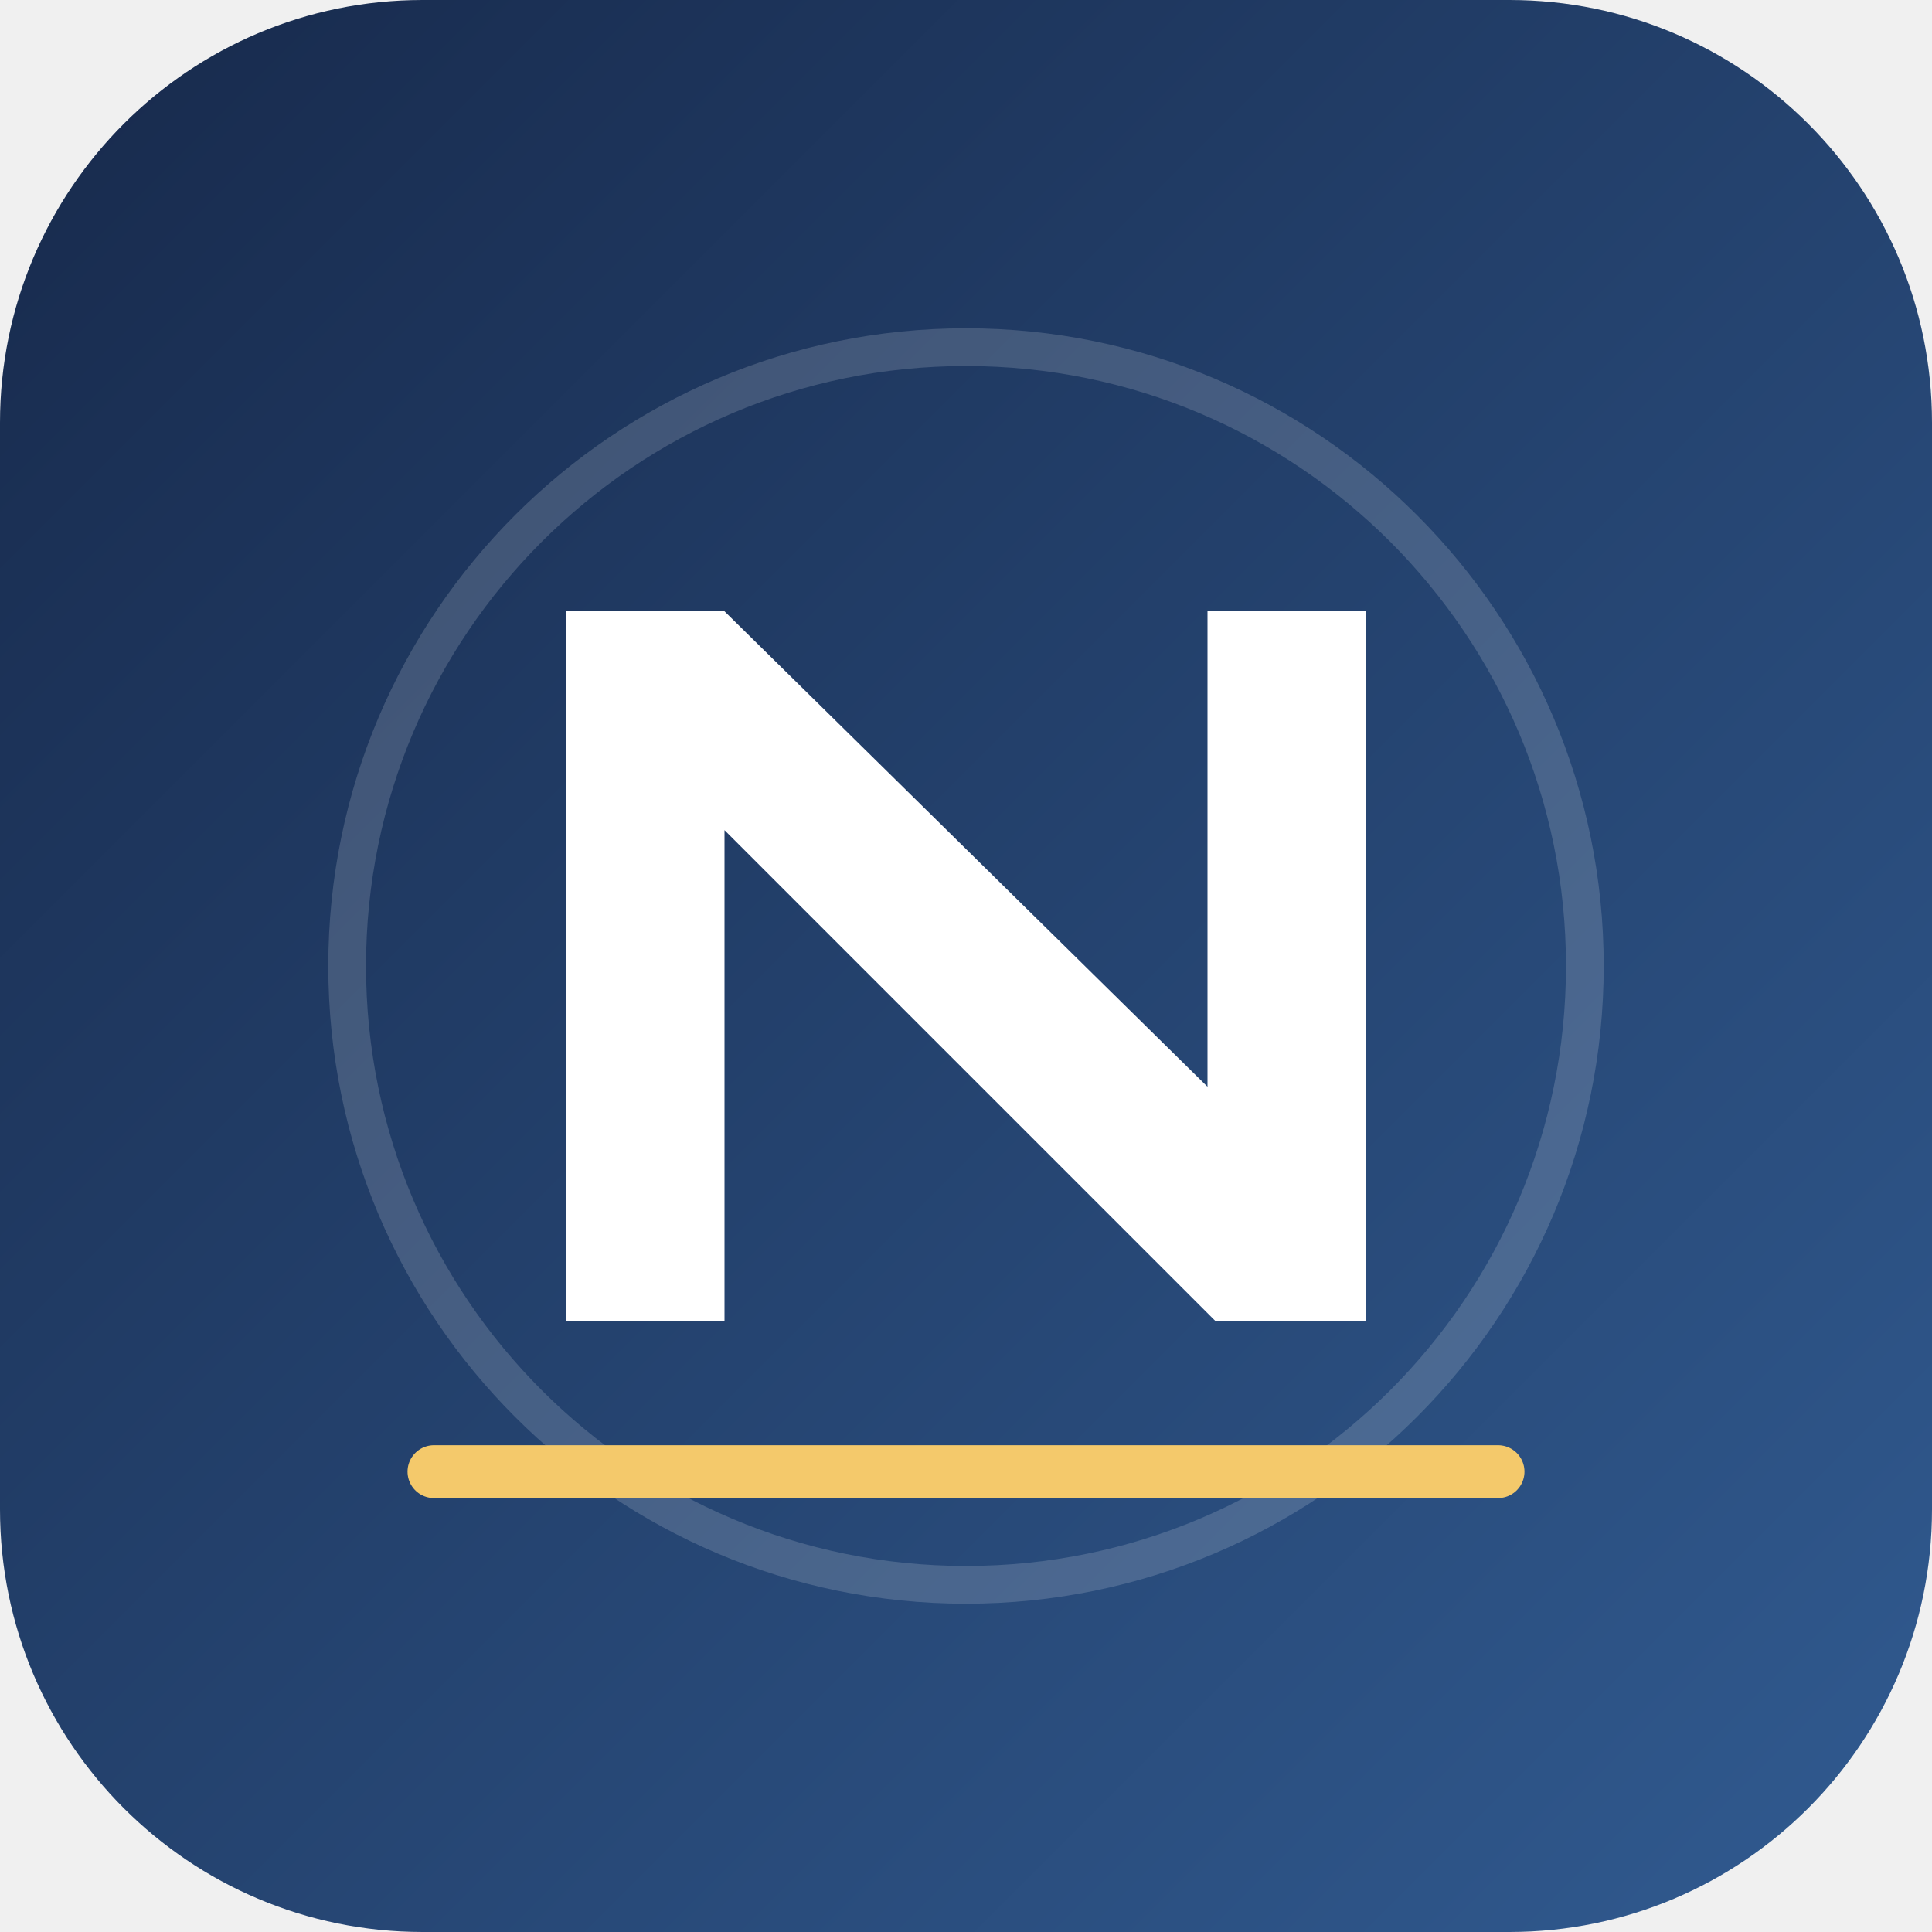
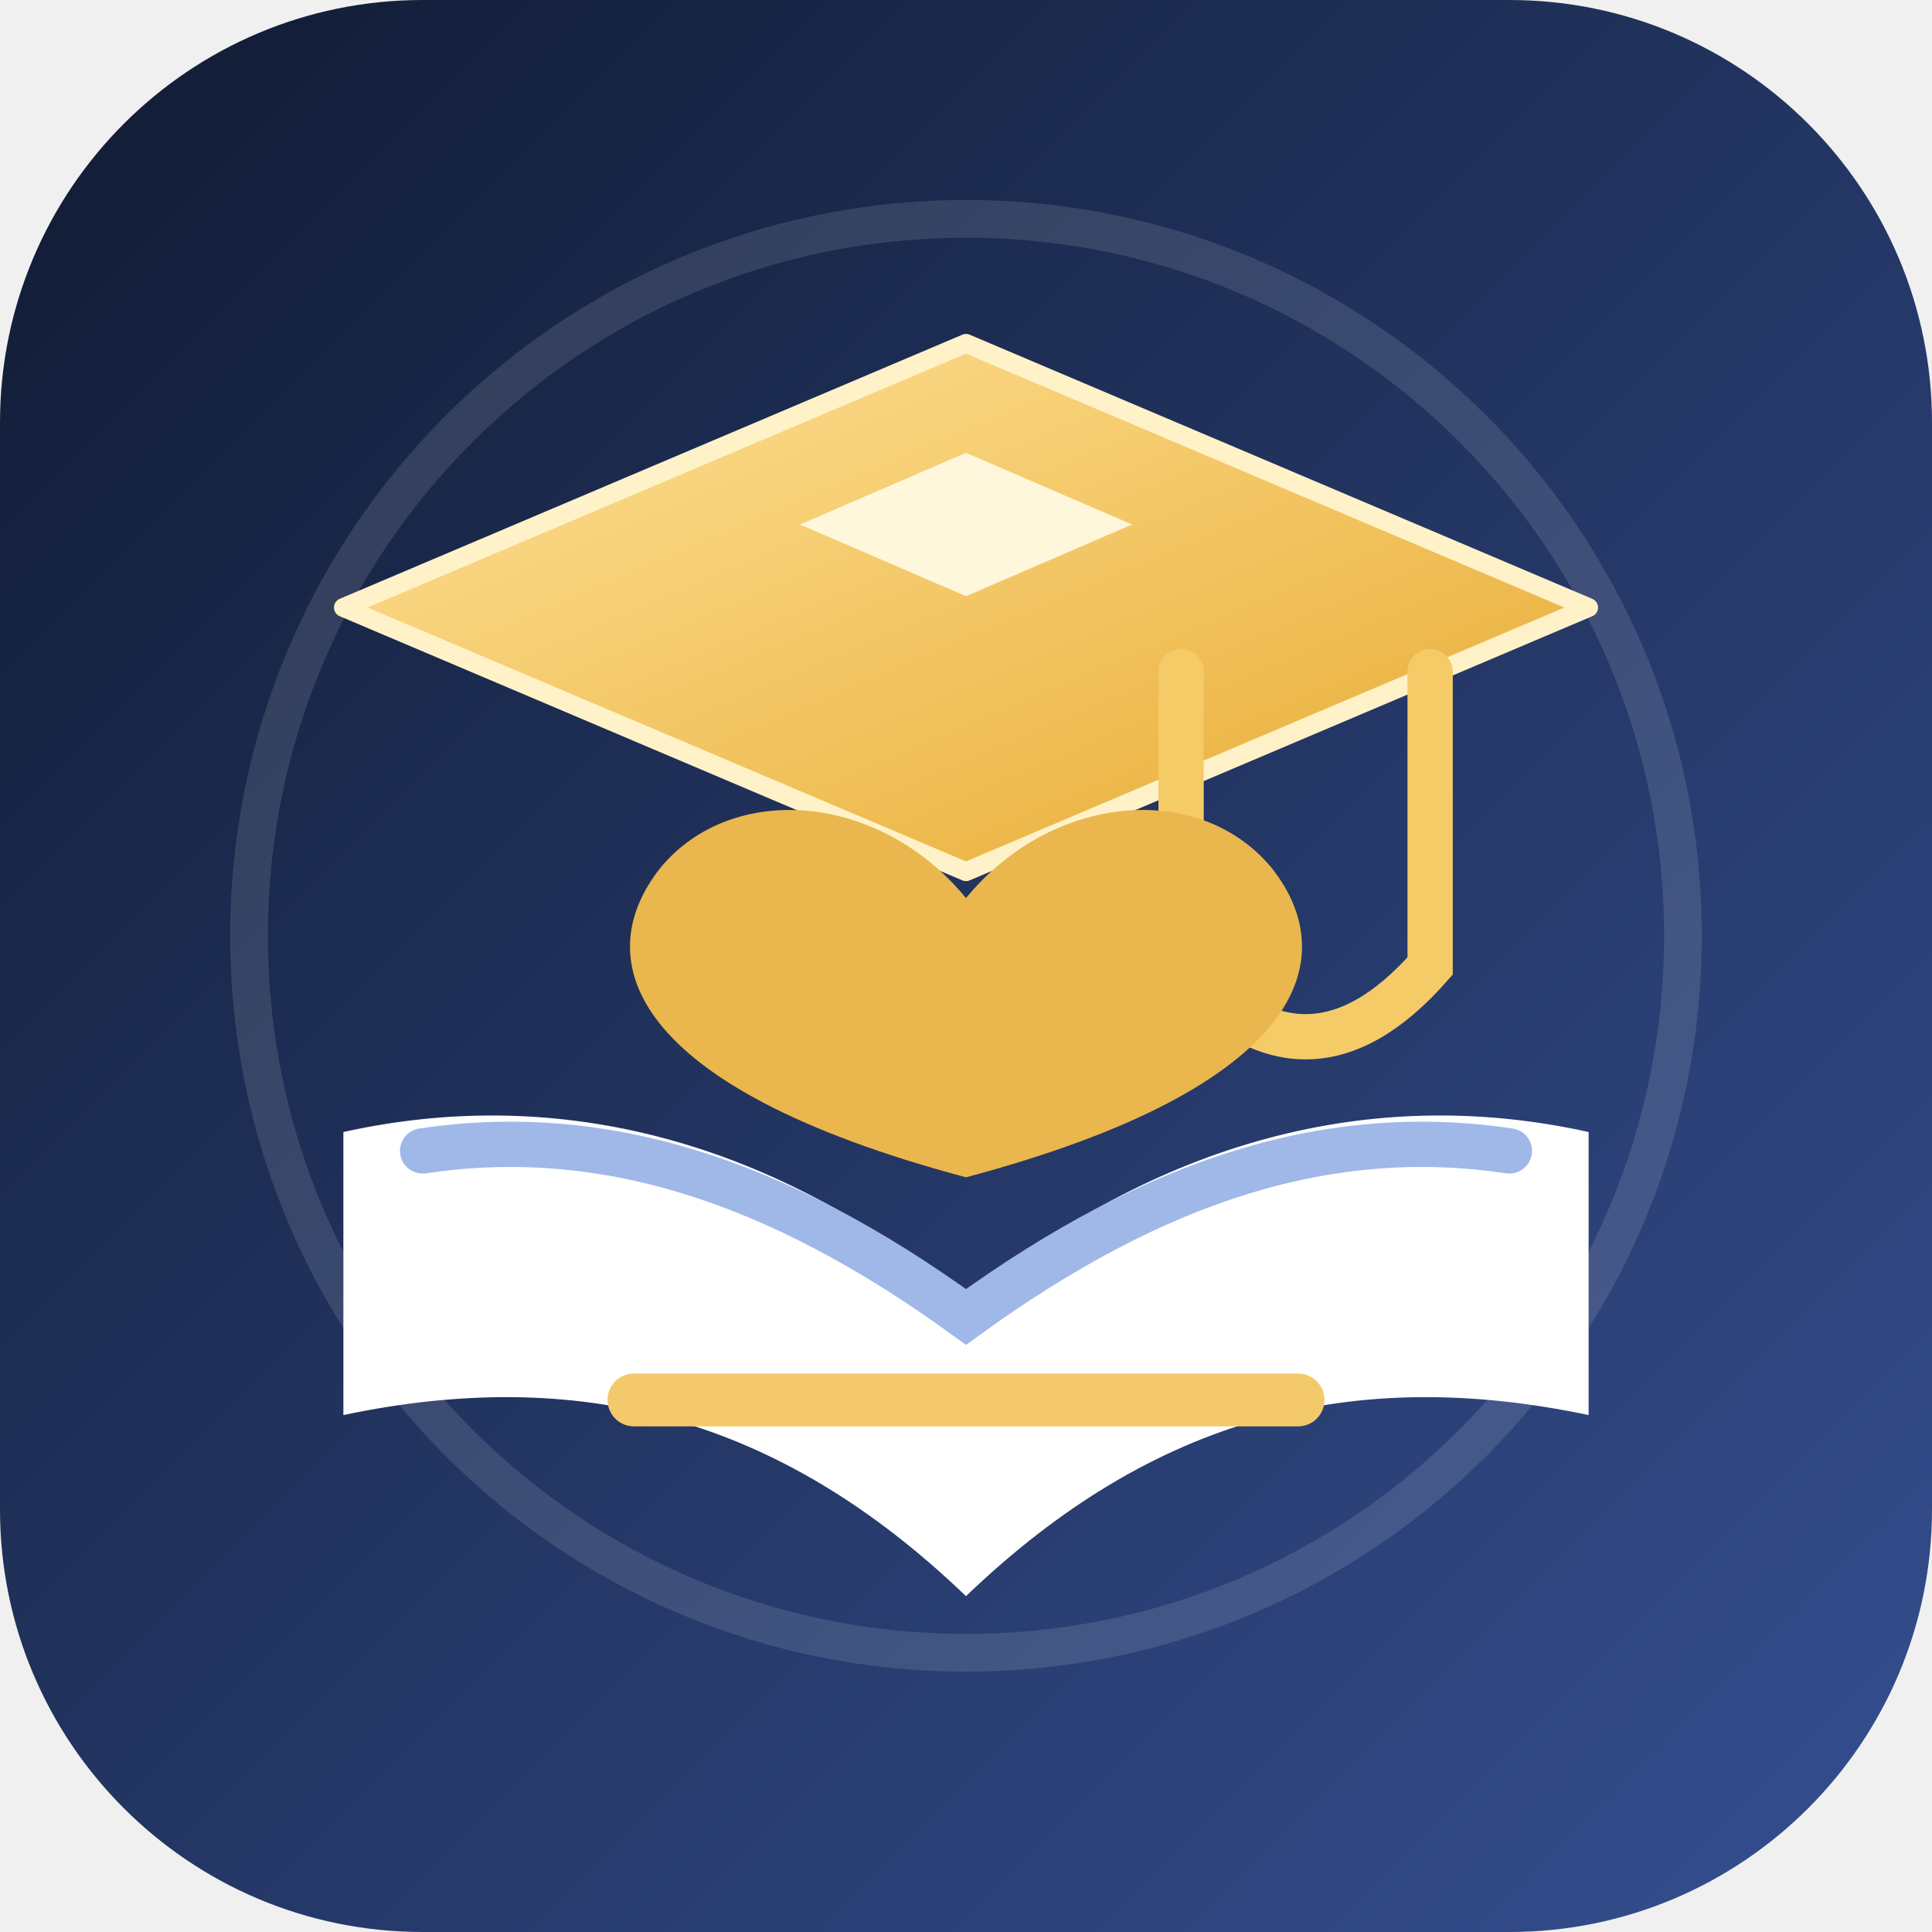
<svg xmlns="http://www.w3.org/2000/svg" viewBox="0 0 512 512">
  <defs>
-     <linearGradient id="g" x1="0" y1="0" x2="1" y2="1">
-       <stop stop-color="#17294b" />
-       <stop offset="1" stop-color="#315b91" />
+     <linearGradient id="bg" x1="0" y1="0" x2="1" y2="1">
+       <stop stop-color="#101a32" />
+       <stop offset="1" stop-color="#354f91" />
+     </linearGradient>
+     <linearGradient id="gold" x1="0" y1="0" x2="1" y2="1">
+       <stop stop-color="#ffe39a" />
+       <stop offset="1" stop-color="#e7a92f" />
    </linearGradient>
  </defs>
-   <rect width="512" height="512" rx="112" fill="url(#g)" />
-   <circle cx="256" cy="256" r="164" fill="none" stroke="#ffffff" stroke-opacity=".16" stroke-width="10" />
-   <path d="M150 350V162h42l128 126V162h42v188h-40L192 220v130z" fill="#fff" />
-   <path d="M115 390h282" stroke="#f4c96b" stroke-width="14" stroke-linecap="round" />
+   <rect width="512" height="512" rx="112" fill="url(#bg)" />
+   <circle cx="256" cy="248" r="190" fill="none" stroke="#fff" stroke-opacity=".12" stroke-width="10" />
+   <path d="M91 300c54-12 111 0 165 44 54-44 111-56 165-44v75c-62-13-115 0-165 48-50-48-103-61-165-48z" fill="#fff" />
+   <path d="M112 305c47-7 93 7 144 44 51-37 97-51 144-44" fill="none" stroke="#9fb8e8" stroke-width="12" stroke-linecap="round" />
+   <path d="M256 91 421 161 256 231 91 161z" fill="url(#gold)" stroke="#fff2c8" stroke-width="5" stroke-linejoin="round" />
+   <path d="M379 178v78c-22 25-44 25-66 0v-78" fill="none" stroke="#f5cb68" stroke-width="12" stroke-linecap="round" />
+   <path d="M256 120 300 139 256 158 212 139z" fill="#fff7dc" />
+   <path d="M256 238c-23-28-62-31-81-8-19 24-9 58 81 82 90-24 100-58 81-82-19-23-58-20-81 8z" fill="#e9b74d" />
+   <path d="M168 371h176" stroke="#f4c96b" stroke-width="14" stroke-linecap="round" />
</svg>
